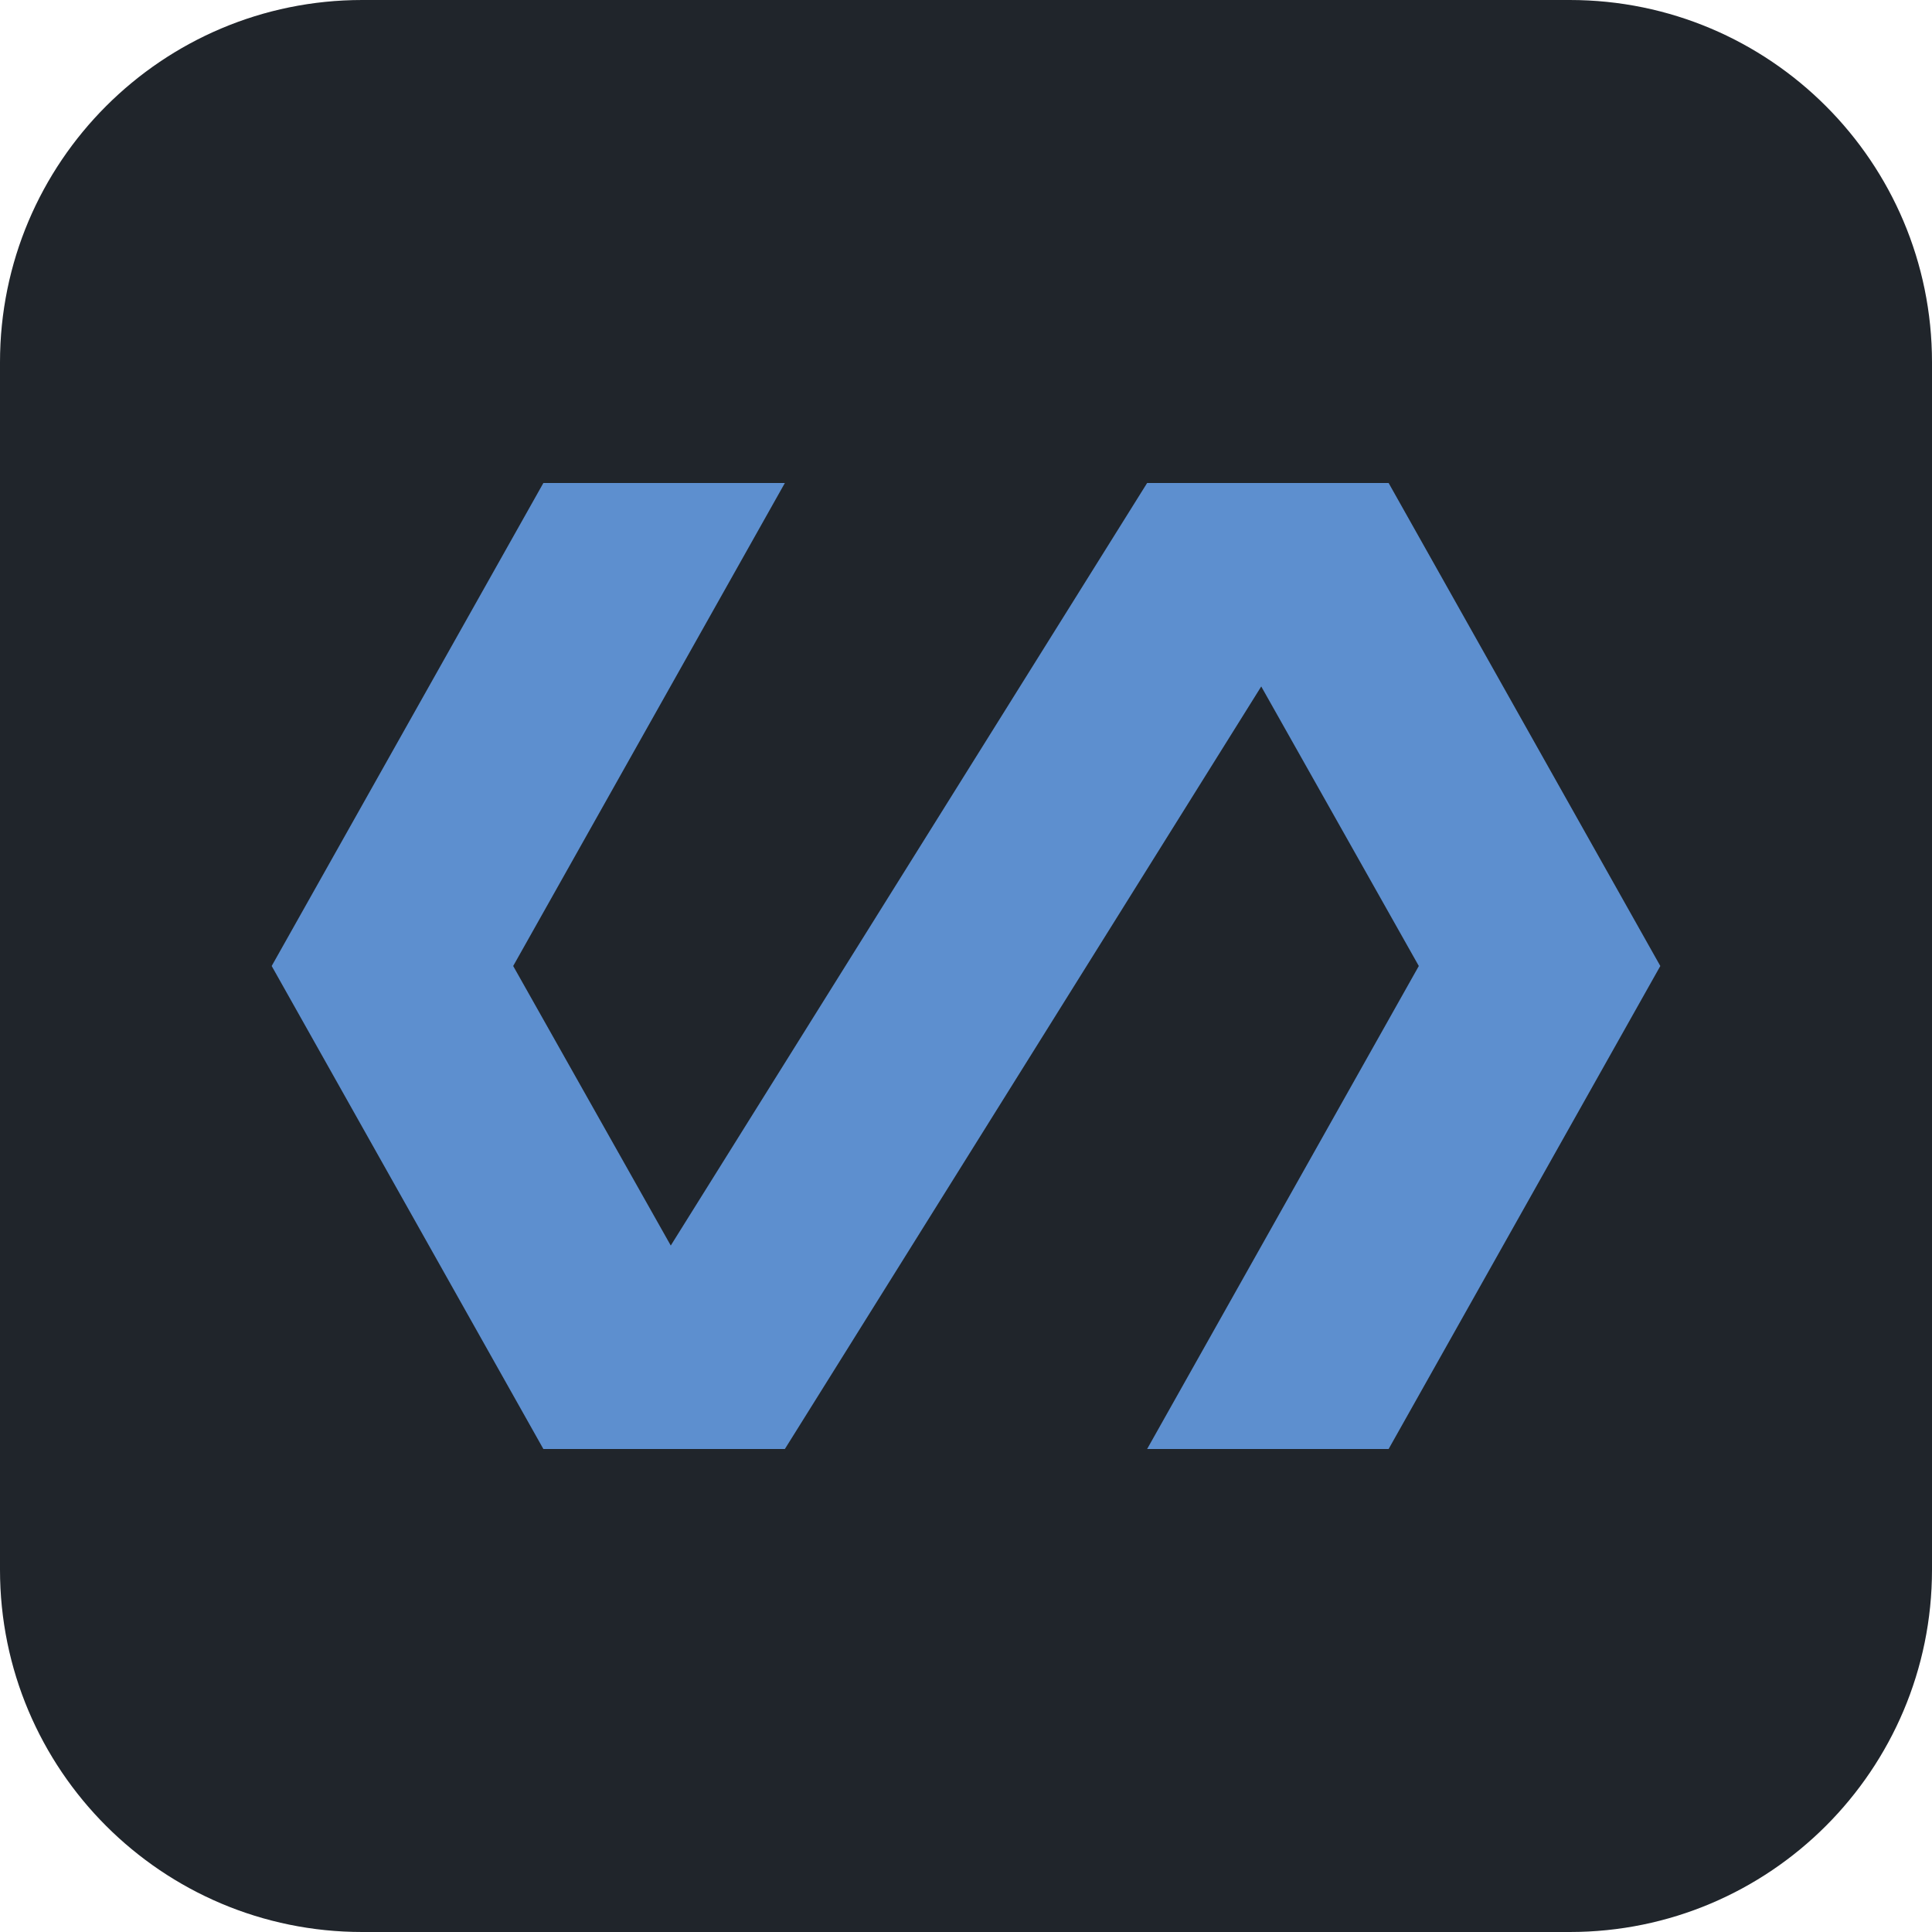
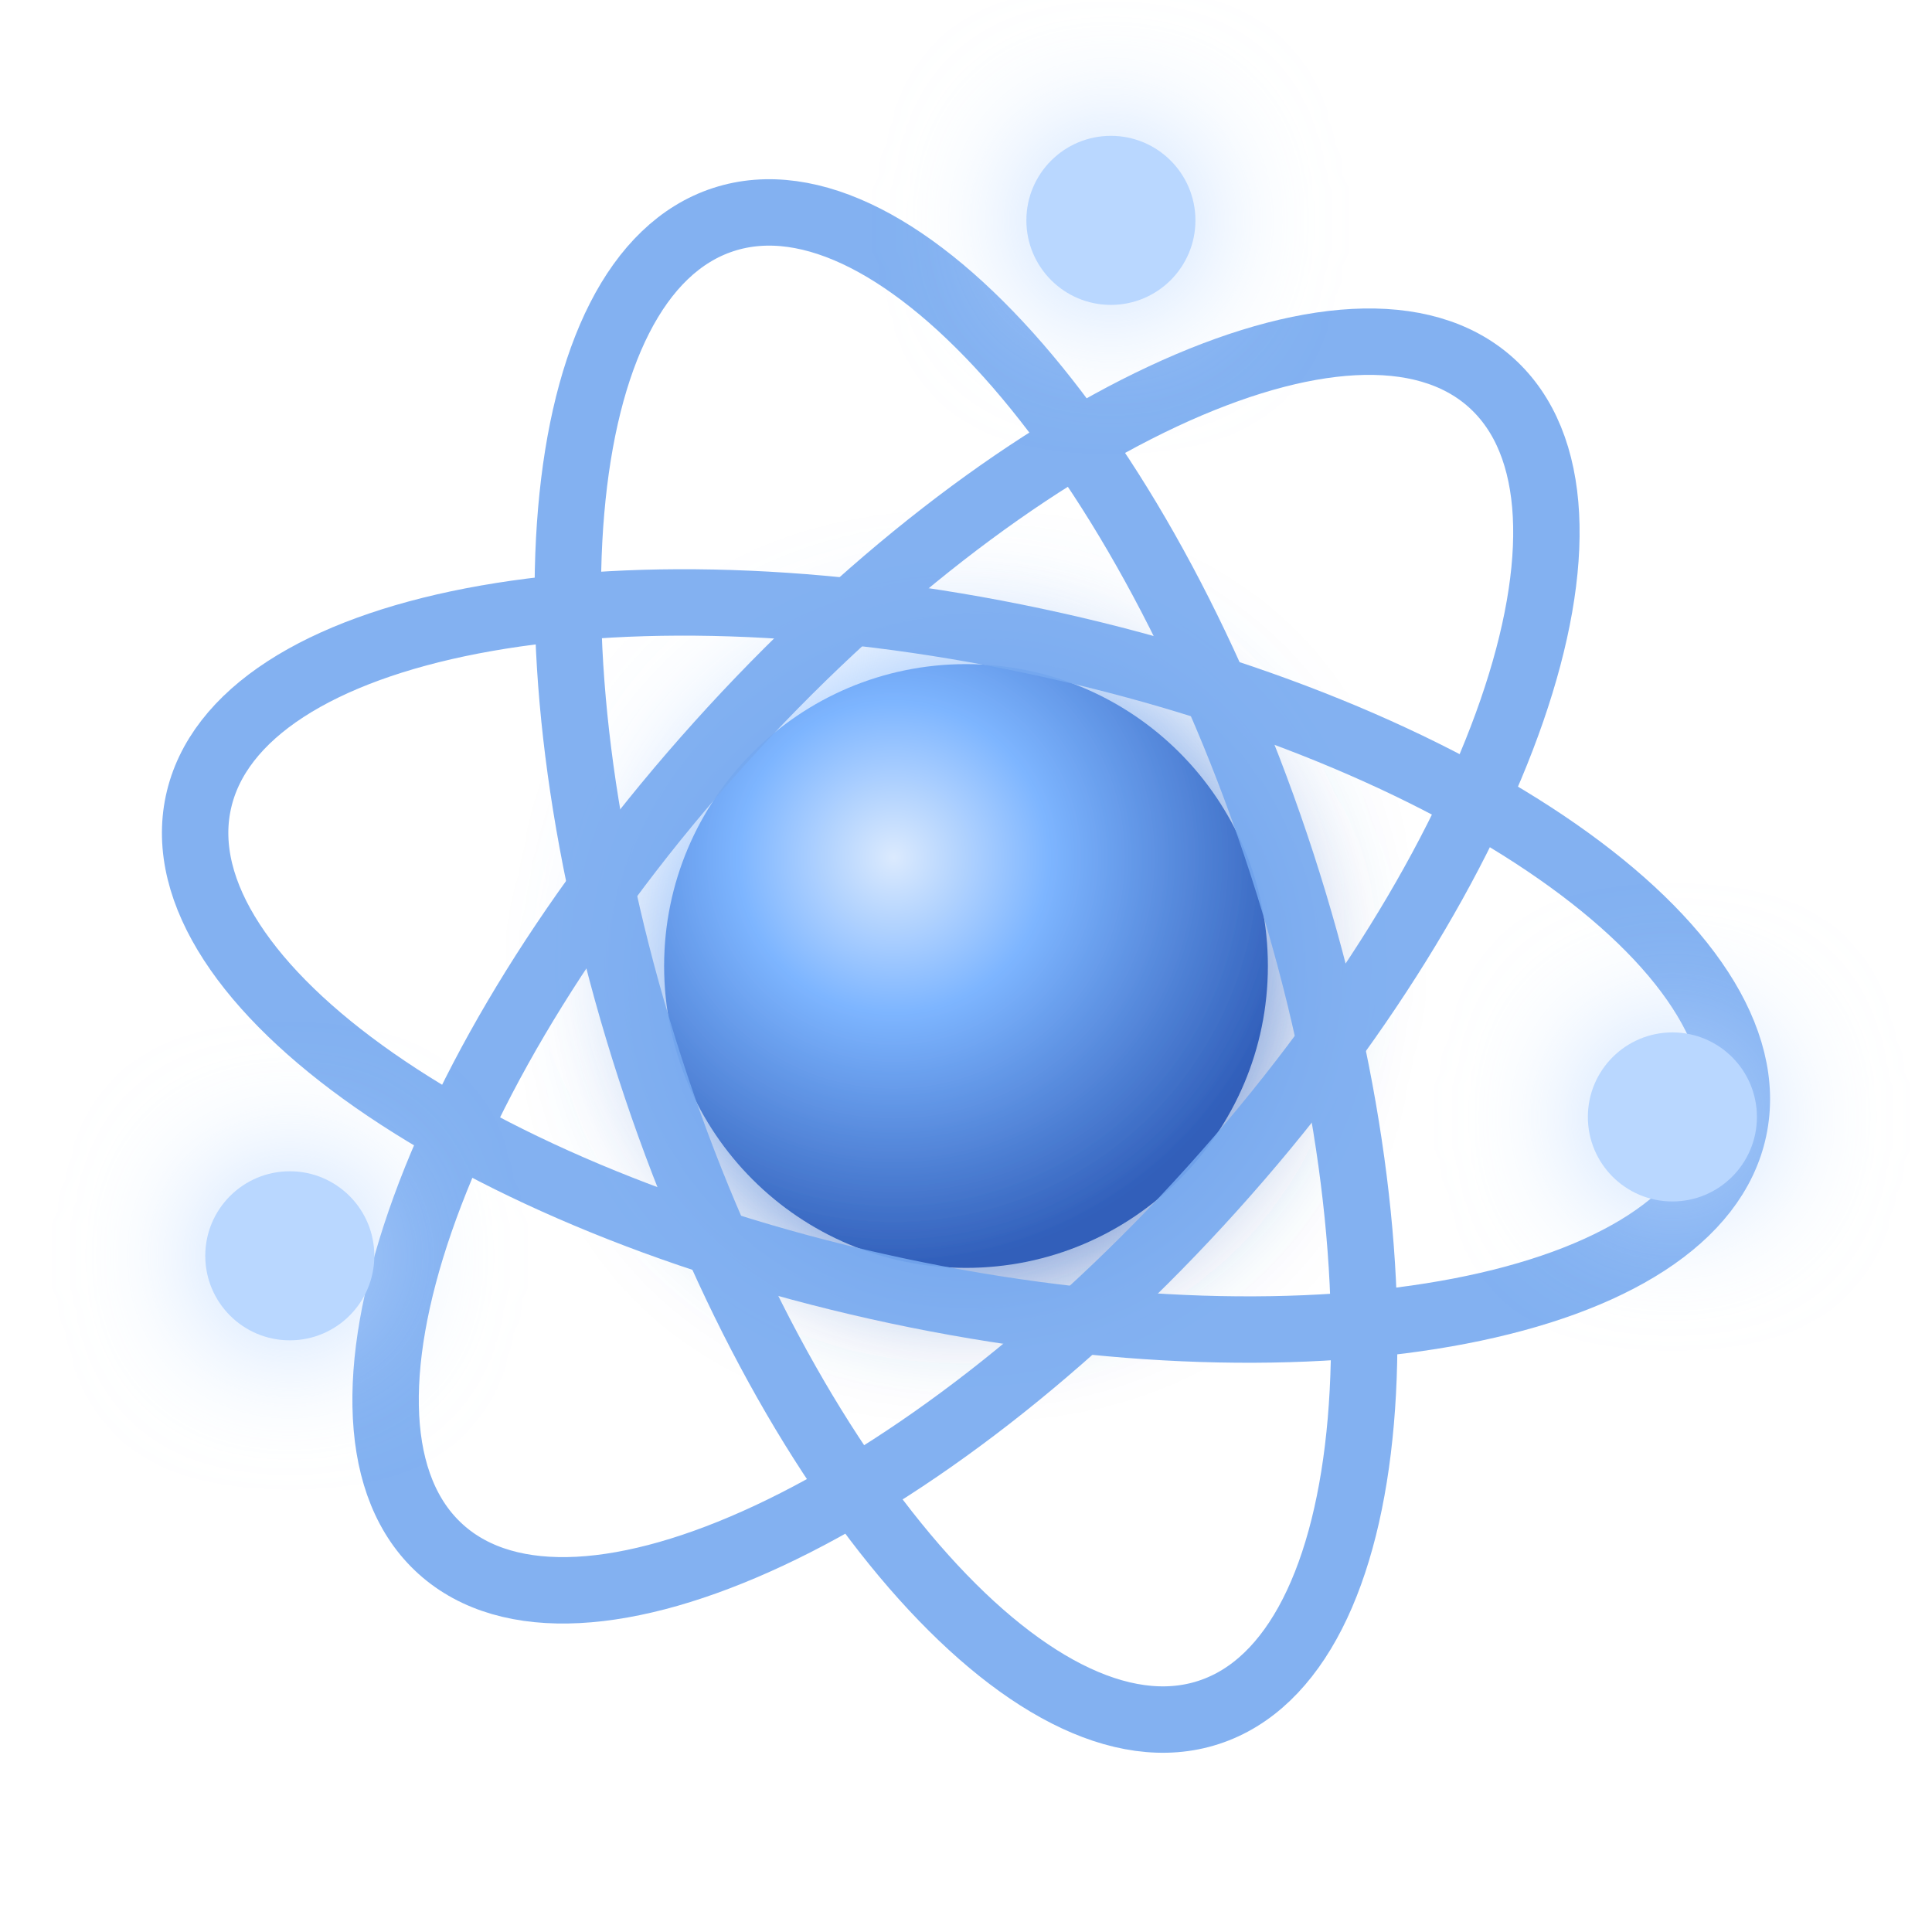
- <svg xmlns="http://www.w3.org/2000/svg" width="512" height="512" viewBox="0 0 512 512" role="img" aria-label="RasStudio">
-   <rect width="512" height="512" rx="96" fill="#20252B" />
-   <g transform="translate(64 64) scale(16)">
-     <path fill="#5D8FCF" d="M19 4h-4L7.11 16.63 4.5 12 9 4H5L.5 12 5 20h4l7.89-12.63L19.5 12 15 20h4l4.5-8z" />
+ <svg xmlns="http://www.w3.org/2000/svg" viewBox="0 0 64 64" role="img" aria-label="RasStudio">
+   <defs>
+     <radialGradient id="core" cx="38%" cy="32%" r="68%">
+       <stop offset="0" stop-color="#dbeafe" />
+       <stop offset=".38" stop-color="#7db5ff" />
+       <stop offset="1" stop-color="#315fba" />
+     </radialGradient>
+     <filter id="glow" x="-80%" y="-80%" width="260%" height="260%">
+       <feGaussianBlur stdDeviation="2.2" result="blur" />
+       <feMerge>
+         <feMergeNode in="blur" />
+         <feMergeNode in="SourceGraphic" />
+       </feMerge>
+     </filter>
+   </defs>
+   <circle cx="32" cy="32" r="10" fill="url(#core)" filter="url(#glow)" />
+   <g fill="none" stroke="#76a9ef" stroke-width="2.2" opacity=".9">
+     <ellipse cx="32" cy="32" rx="26" ry="11" transform="rotate(12 32 32)" />
+     <ellipse cx="32" cy="32" rx="26" ry="11" transform="rotate(72 32 32)" />
+     <ellipse cx="32" cy="32" rx="26" ry="11" transform="rotate(132 32 32)" />
+   </g>
+   <g fill="#b9d7ff" filter="url(#glow)">
+     <circle cx="55.4" cy="37" r="2.8" />
+     <circle cx="36.8" cy="7.3" r="2.8" />
+     <circle cx="9.6" cy="41.6" r="2.8" />
  </g>
</svg>
